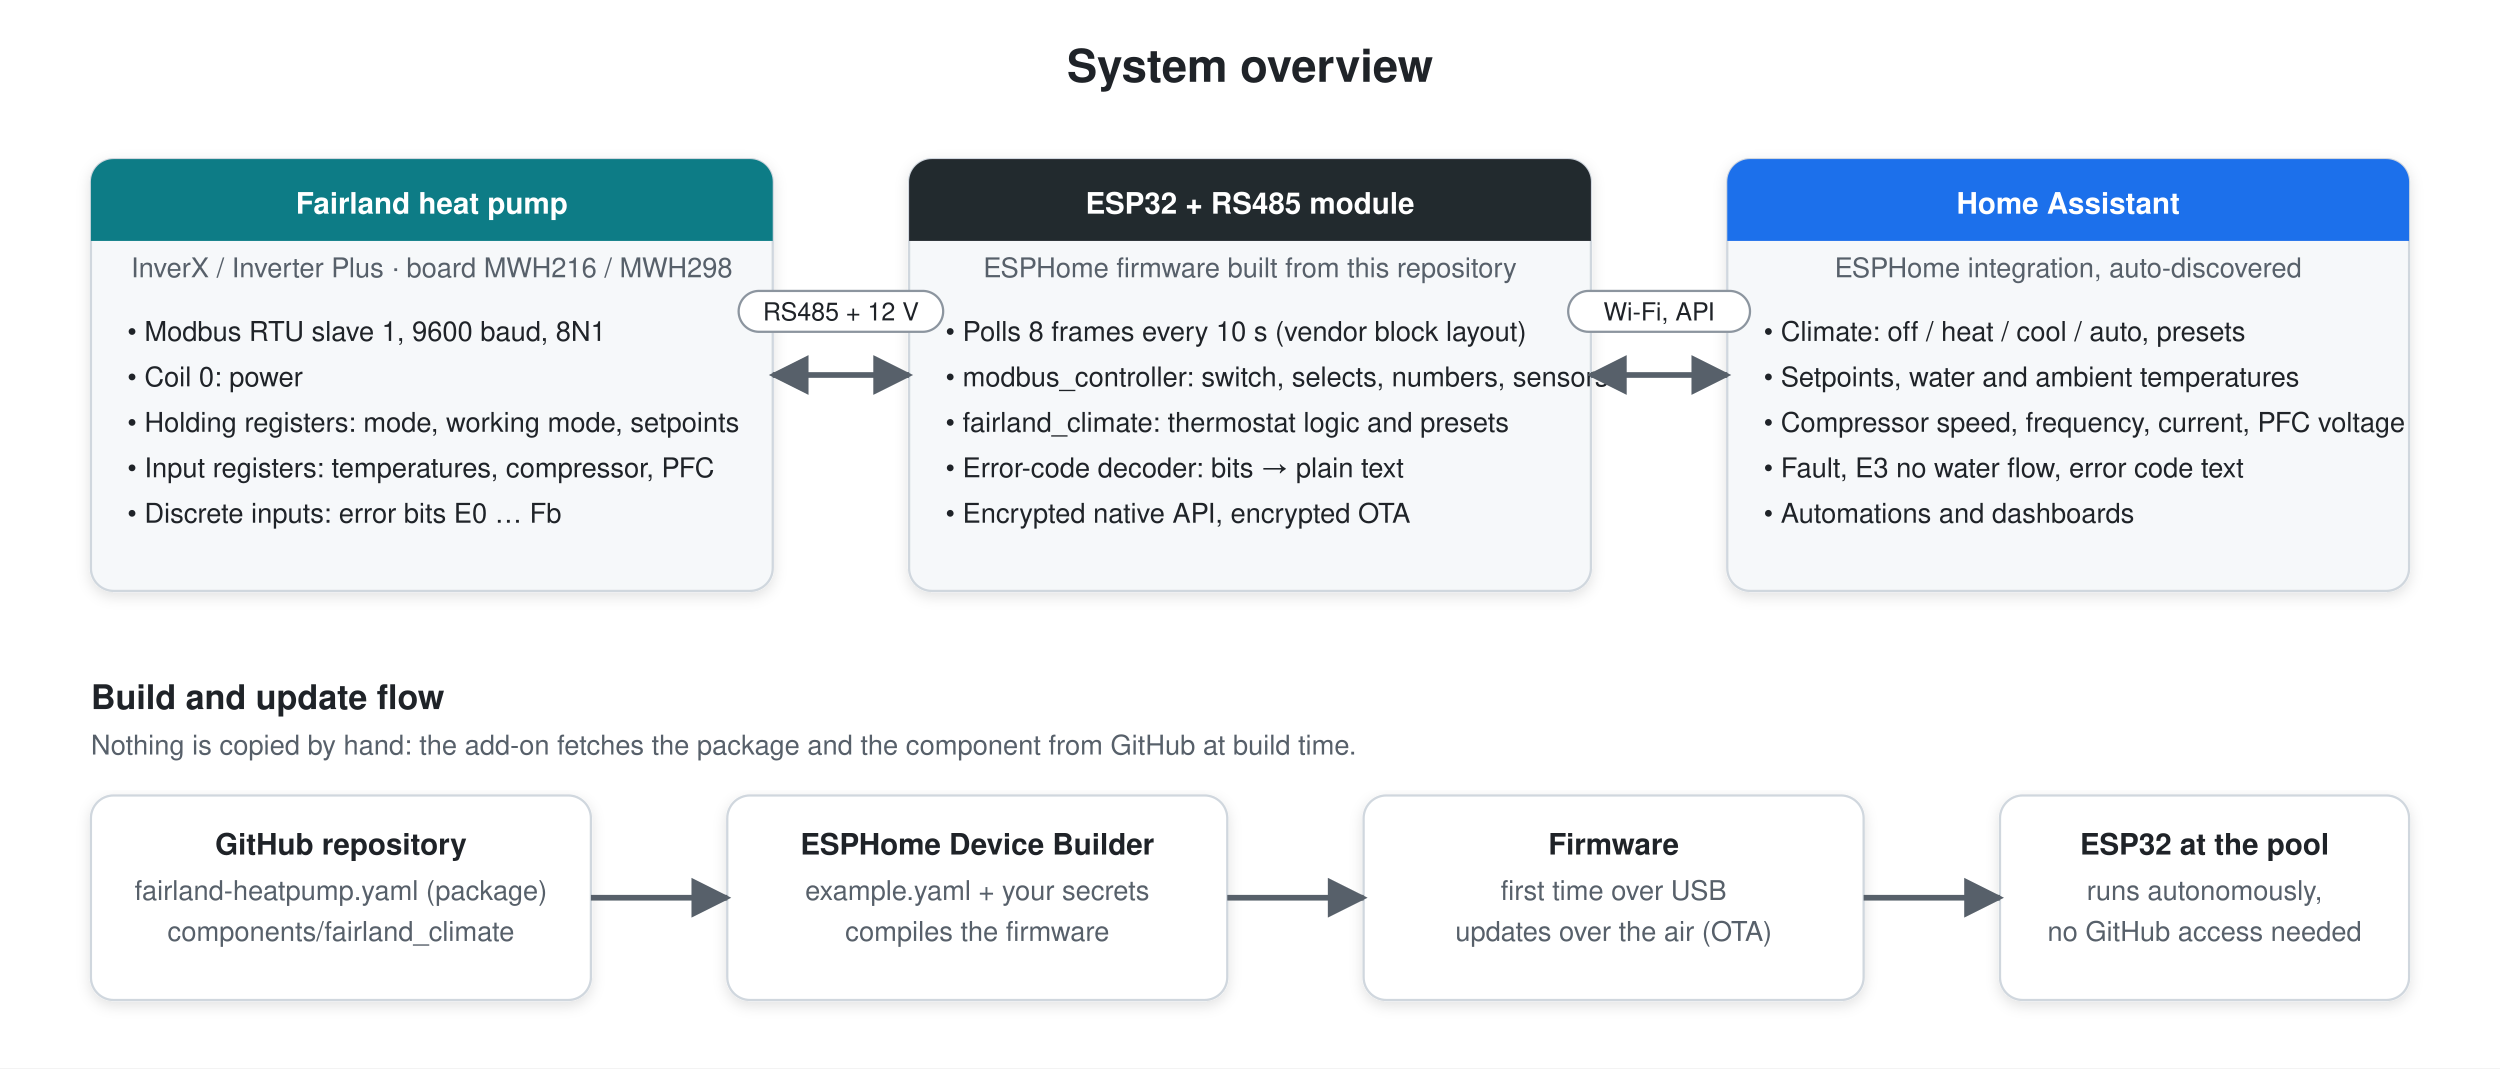
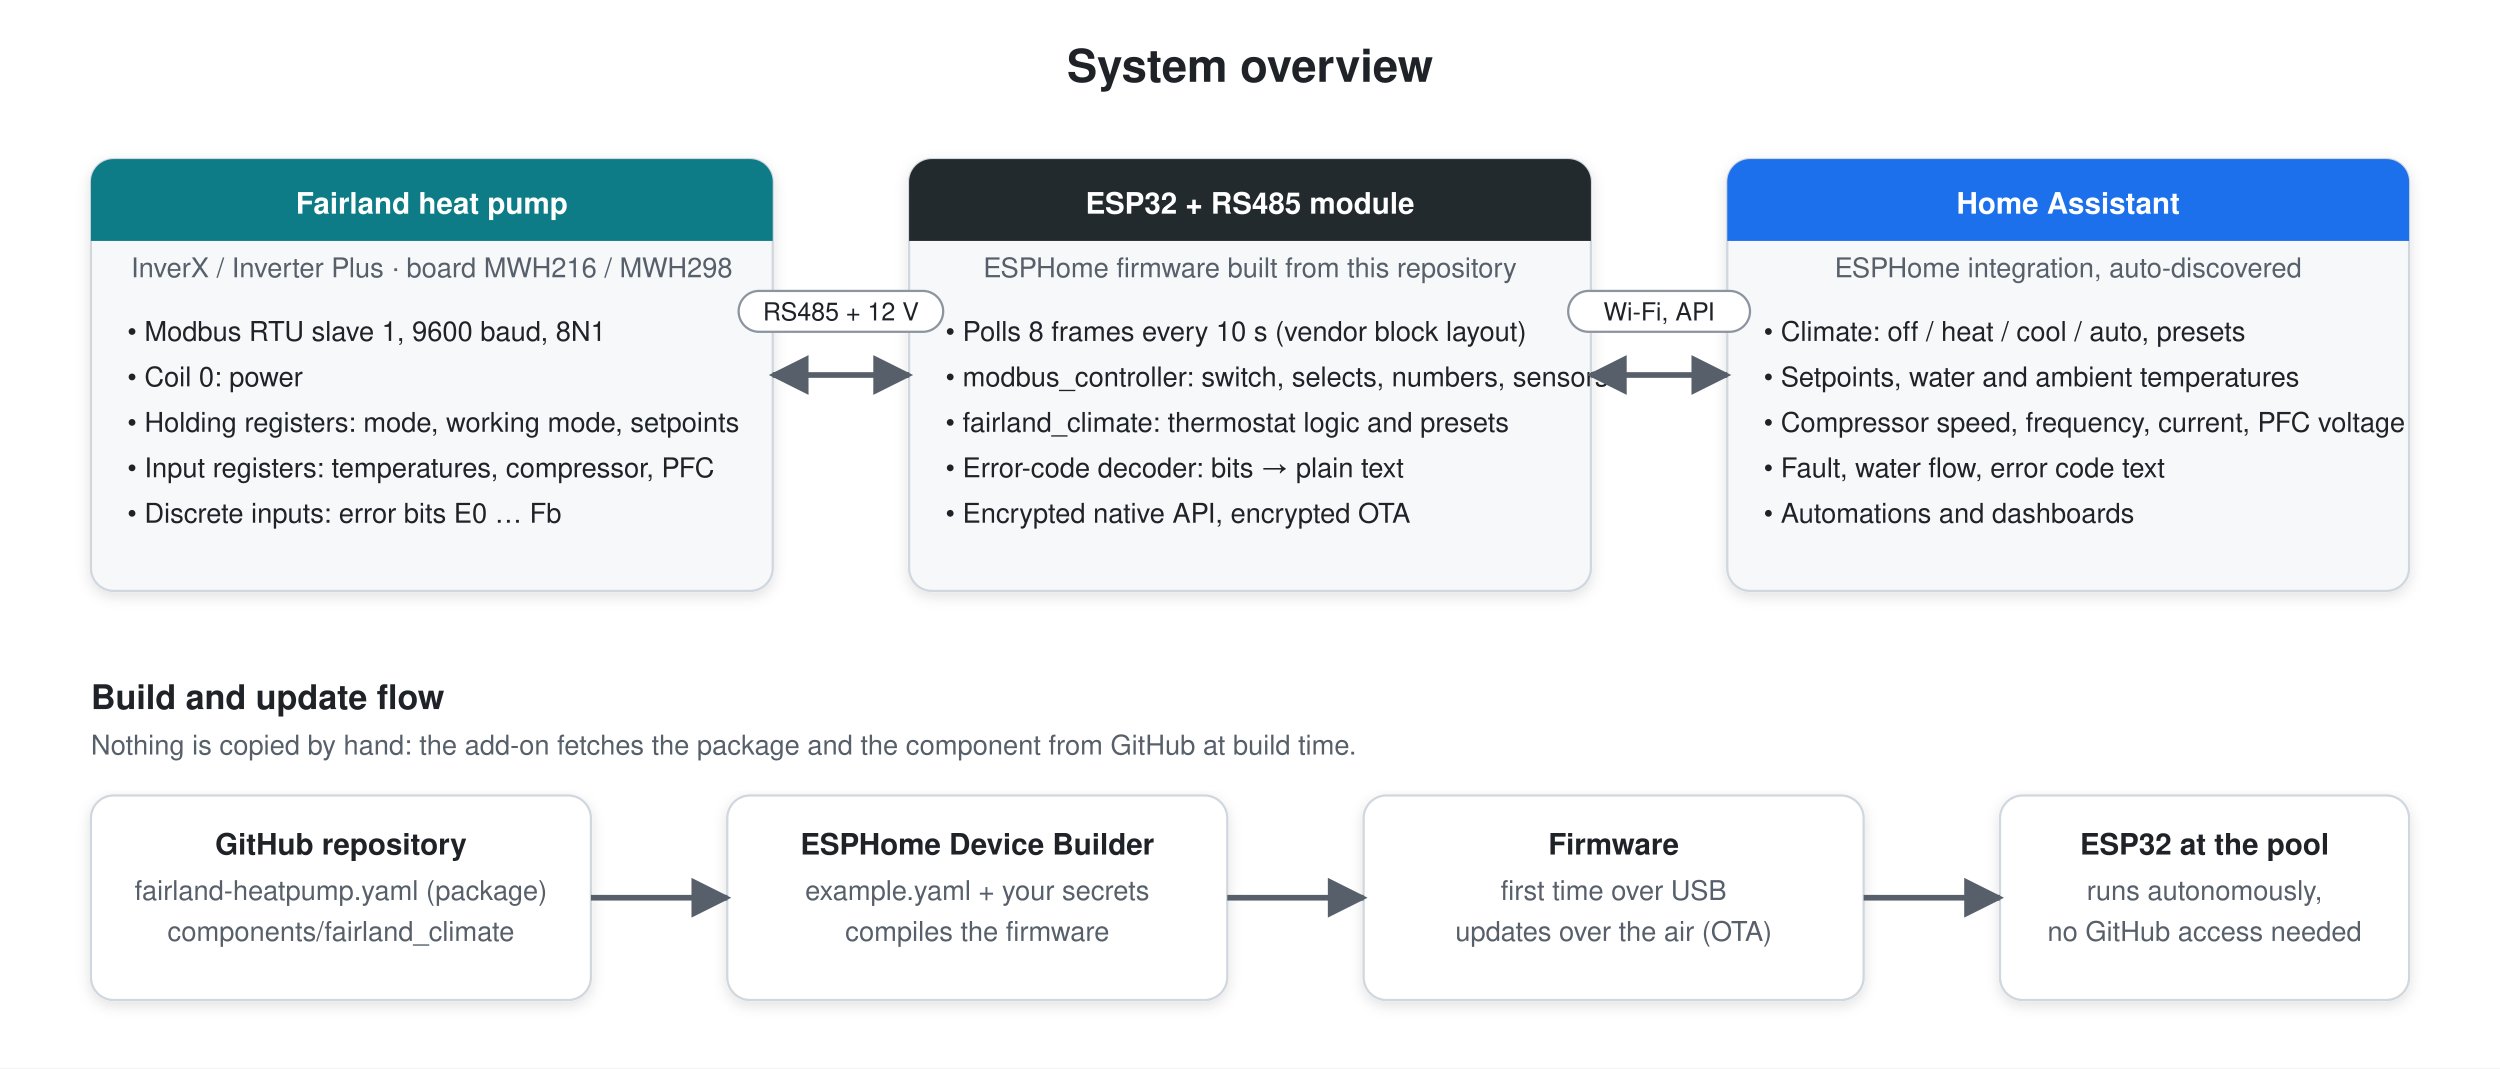
<svg xmlns="http://www.w3.org/2000/svg" width="1100" height="470" viewBox="0 0 1100 470" font-family="Segoe UI, Helvetica, Arial, sans-serif" font-size="13">
  <defs>
    <filter id="shadow" x="-5%" y="-5%" width="110%" height="115%">
      <feDropShadow dx="0" dy="2" stdDeviation="3" flood-color="#000" flood-opacity="0.12" />
    </filter>
    <marker id="arrow" viewBox="0 0 10 10" refX="9" refY="5" markerWidth="7" markerHeight="7" orient="auto-start-reverse">
      <path d="M 0 0 L 10 5 L 0 10 z" fill="#57606a" />
    </marker>
  </defs>
  <rect width="1100" height="470" fill="#ffffff" />
  <text x="550" y="36" text-anchor="middle" font-size="20" font-weight="700" fill="#1f2328">System overview</text>
  <g filter="url(#shadow)">
    <rect x="40" y="70" width="300" height="190" rx="10" fill="#f6f8fa" stroke="#d0d7de" />
    <path d="M40 80 a10 10 0 0 1 10 -10 h280 a10 10 0 0 1 10 10 v26 h-300 z" fill="#0e7c86" />
  </g>
  <text x="190" y="94" text-anchor="middle" font-weight="600" fill="#ffffff">Fairland heat pump</text>
  <text x="190" y="122" text-anchor="middle" font-size="12" fill="#57606a">InverX / Inverter Plus · board MWH216 / MWH298</text>
  <g font-size="12" fill="#1f2328">
    <text x="56" y="150">• Modbus RTU slave 1, 9600 baud, 8N1</text>
    <text x="56" y="170">• Coil 0: power</text>
    <text x="56" y="190">• Holding registers: mode, working mode, setpoints</text>
    <text x="56" y="210">• Input registers: temperatures, compressor, PFC</text>
    <text x="56" y="230">• Discrete inputs: error bits E0 … Fb</text>
  </g>
  <g filter="url(#shadow)">
    <rect x="400" y="70" width="300" height="190" rx="10" fill="#f6f8fa" stroke="#d0d7de" />
    <path d="M400 80 a10 10 0 0 1 10 -10 h280 a10 10 0 0 1 10 10 v26 h-300 z" fill="#24292f" />
  </g>
  <text x="550" y="94" text-anchor="middle" font-weight="600" fill="#ffffff">ESP32 + RS485 module</text>
  <text x="550" y="122" text-anchor="middle" font-size="12" fill="#57606a">ESPHome firmware built from this repository</text>
  <g font-size="12" fill="#1f2328">
    <text x="416" y="150">• Polls 8 frames every 10 s (vendor block layout)</text>
    <text x="416" y="170">• modbus_controller: switch, selects, numbers, sensors</text>
    <text x="416" y="190">• fairland_climate: thermostat logic and presets</text>
    <text x="416" y="210">• Error-code decoder: bits → plain text</text>
    <text x="416" y="230">• Encrypted native API, encrypted OTA</text>
  </g>
  <g filter="url(#shadow)">
    <rect x="760" y="70" width="300" height="190" rx="10" fill="#f6f8fa" stroke="#d0d7de" />
    <path d="M760 80 a10 10 0 0 1 10 -10 h280 a10 10 0 0 1 10 10 v26 h-300 z" fill="#1f6feb" />
  </g>
  <text x="910" y="94" text-anchor="middle" font-weight="600" fill="#ffffff">Home Assistant</text>
  <text x="910" y="122" text-anchor="middle" font-size="12" fill="#57606a">ESPHome integration, auto-discovered</text>
  <g font-size="12" fill="#1f2328">
    <text x="776" y="150">• Climate: off / heat / cool / auto, presets</text>
    <text x="776" y="170">• Setpoints, water and ambient temperatures</text>
    <text x="776" y="190">• Compressor speed, frequency, current, PFC voltage</text>
-     <text x="776" y="210">• Fault, E3 no water flow, error code text</text>
+     <text x="776" y="210">• Fault, water flow, error code text</text>
    <text x="776" y="230">• Automations and dashboards</text>
  </g>
  <line x1="340" y1="165" x2="400" y2="165" stroke="#57606a" stroke-width="2.5" marker-start="url(#arrow)" marker-end="url(#arrow)" />
  <rect x="325" y="128" width="90" height="18" rx="9" fill="#ffffff" stroke="#8c959f" />
  <text x="370" y="141" text-anchor="middle" font-size="11" fill="#1f2328">RS485 + 12 V</text>
  <line x1="700" y1="165" x2="760" y2="165" stroke="#57606a" stroke-width="2.5" marker-start="url(#arrow)" marker-end="url(#arrow)" />
  <rect x="690" y="128" width="80" height="18" rx="9" fill="#ffffff" stroke="#8c959f" />
  <text x="730" y="141" text-anchor="middle" font-size="11" fill="#1f2328">Wi-Fi, API</text>
  <text x="40" y="312" font-size="15" font-weight="700" fill="#1f2328">Build and update flow</text>
  <text x="40" y="332" font-size="12" fill="#57606a">Nothing is copied by hand: the add-on fetches the package and the component from GitHub at build time.</text>
  <g filter="url(#shadow)">
    <rect x="40" y="350" width="220" height="90" rx="10" fill="#ffffff" stroke="#d0d7de" />
    <rect x="320" y="350" width="220" height="90" rx="10" fill="#ffffff" stroke="#d0d7de" />
    <rect x="600" y="350" width="220" height="90" rx="10" fill="#ffffff" stroke="#d0d7de" />
    <rect x="880" y="350" width="180" height="90" rx="10" fill="#ffffff" stroke="#d0d7de" />
  </g>
  <text x="150" y="376" text-anchor="middle" font-weight="600" fill="#1f2328">GitHub repository</text>
  <text x="150" y="396" text-anchor="middle" font-size="12" fill="#57606a">fairland-heatpump.yaml (package)</text>
  <text x="150" y="414" text-anchor="middle" font-size="12" fill="#57606a">components/fairland_climate</text>
  <text x="430" y="376" text-anchor="middle" font-weight="600" fill="#1f2328">ESPHome Device Builder</text>
  <text x="430" y="396" text-anchor="middle" font-size="12" fill="#57606a">example.yaml + your secrets</text>
  <text x="430" y="414" text-anchor="middle" font-size="12" fill="#57606a">compiles the firmware</text>
  <text x="710" y="376" text-anchor="middle" font-weight="600" fill="#1f2328">Firmware</text>
  <text x="710" y="396" text-anchor="middle" font-size="12" fill="#57606a">first time over USB</text>
  <text x="710" y="414" text-anchor="middle" font-size="12" fill="#57606a">updates over the air (OTA)</text>
  <text x="970" y="376" text-anchor="middle" font-weight="600" fill="#1f2328">ESP32 at the pool</text>
  <text x="970" y="396" text-anchor="middle" font-size="12" fill="#57606a">runs autonomously,</text>
  <text x="970" y="414" text-anchor="middle" font-size="12" fill="#57606a">no GitHub access needed</text>
  <line x1="260" y1="395" x2="320" y2="395" stroke="#57606a" stroke-width="2.5" marker-end="url(#arrow)" />
  <line x1="540" y1="395" x2="600" y2="395" stroke="#57606a" stroke-width="2.5" marker-end="url(#arrow)" />
  <line x1="820" y1="395" x2="880" y2="395" stroke="#57606a" stroke-width="2.5" marker-end="url(#arrow)" />
</svg>
